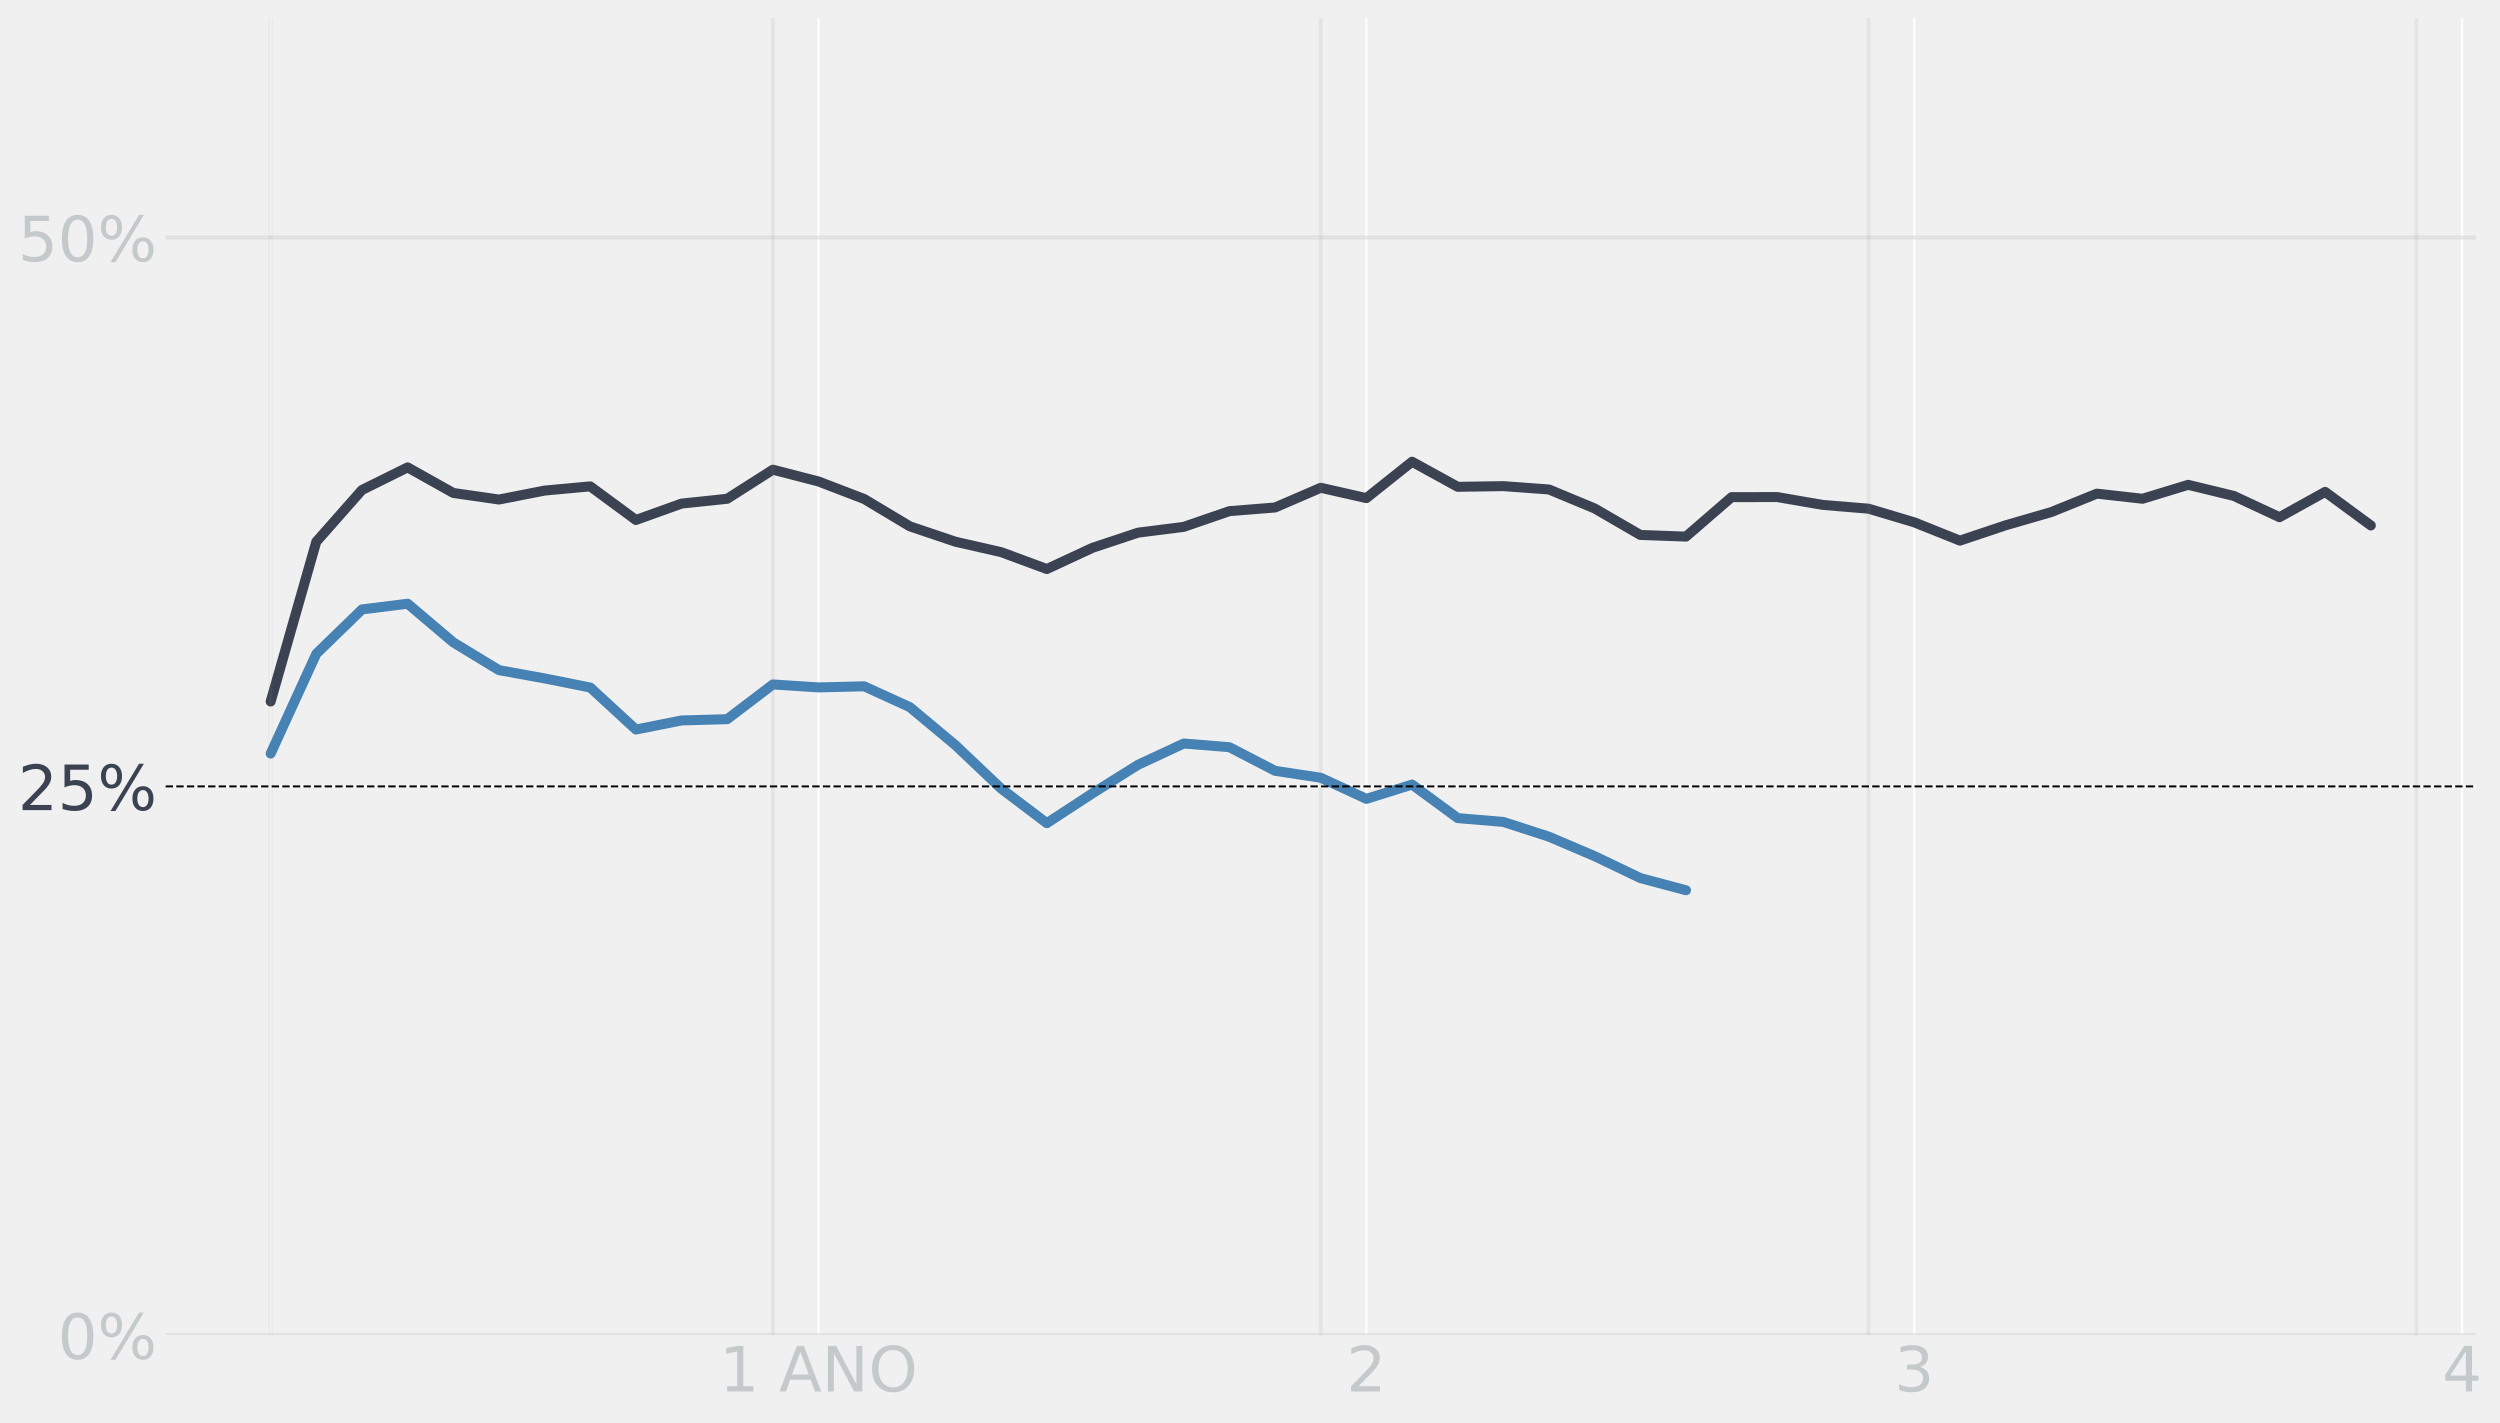
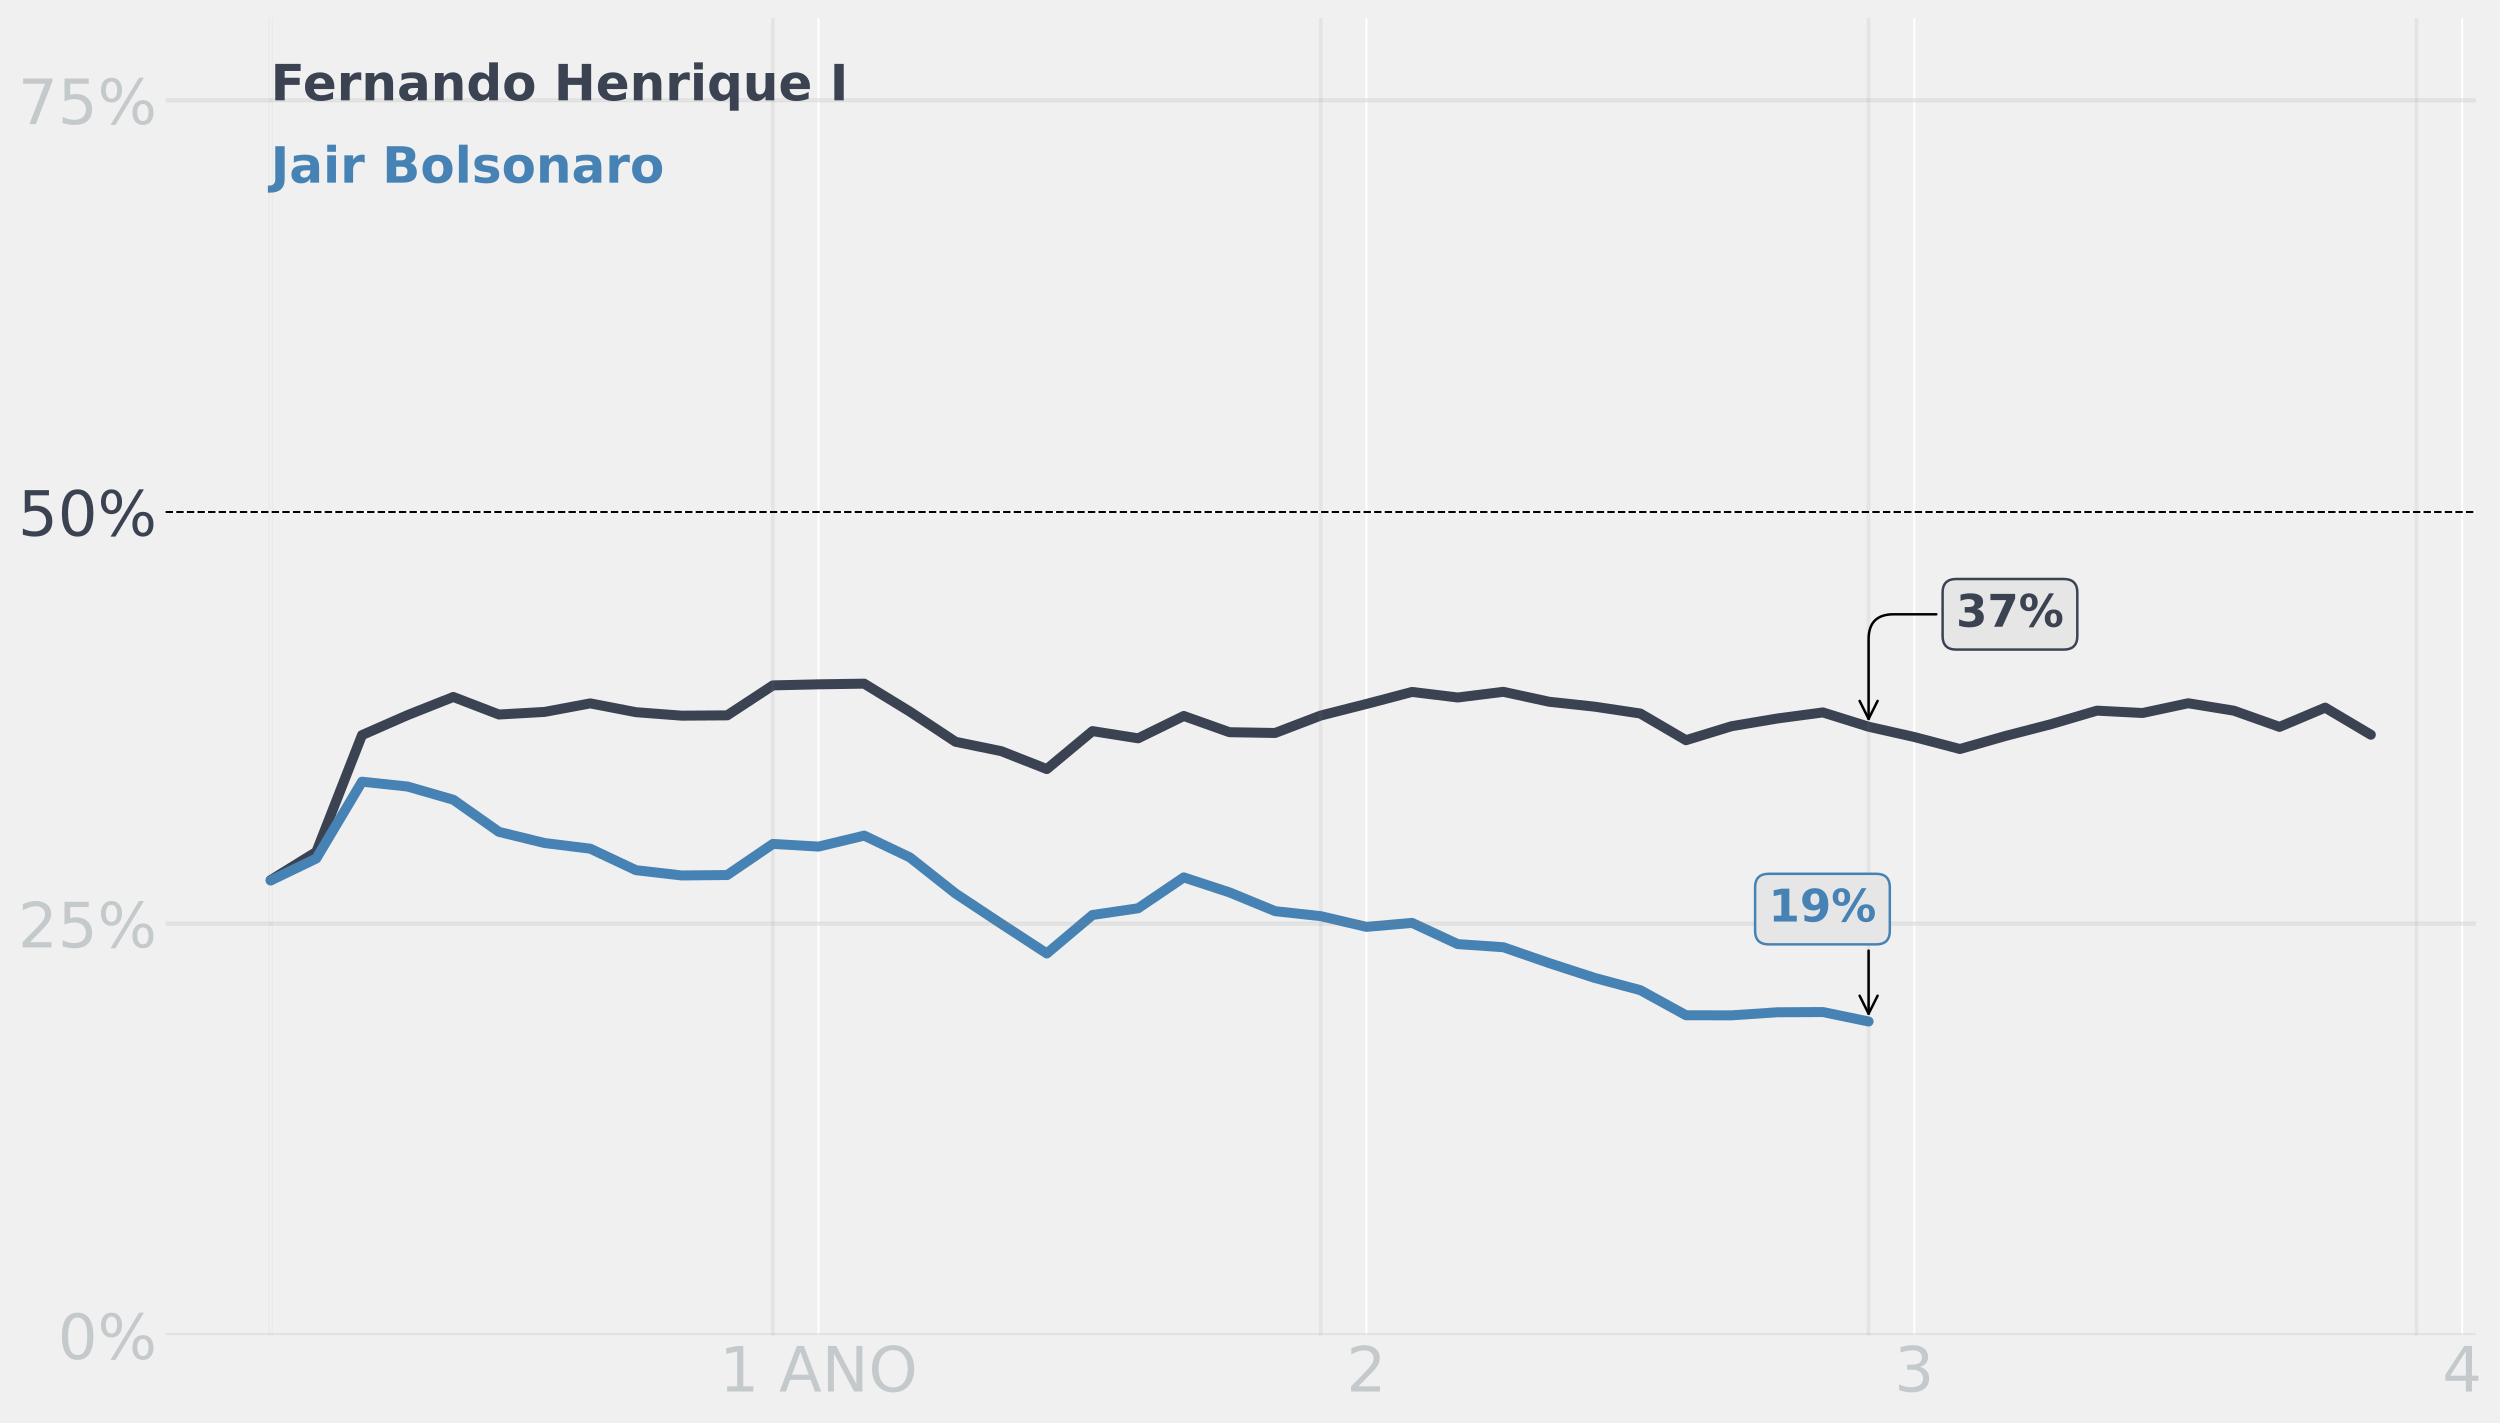
- <svg xmlns="http://www.w3.org/2000/svg" xmlns:xlink="http://www.w3.org/1999/xlink" height="568.995pt" version="1.1" viewBox="0 0 1000.035 568.995" width="1000.035pt">
+ <svg xmlns="http://www.w3.org/2000/svg" xmlns:xlink="http://www.w3.org/1999/xlink" height="568.995pt" version="1.1" viewBox="0 0 999.973 568.995" width="999.973pt">
  <defs>
    <style type="text/css">*{stroke-linecap:butt;stroke-linejoin:round;}</style>
  </defs>
  <g id="figure_1">
    <g id="patch_1">
-       <path d="M 0 568.995  L 1000.035 568.995  L 1000.035 0  L 0 0  z " style="fill:#f0f0f0;" />
+       <path d="M 0 568.995  L 999.973 568.995  L 999.973 0  L 0 0  z " style="fill:#f0f0f0;" />
    </g>
    <g id="axes_1">
      <g id="patch_2">
-         <path d="M 66.266 534.1  L 990.361 534.1  L 990.361 7.2  L 66.266 7.2  z " style="fill:#f0f0f0;" />
+         <path d="M 66.266 534.1  L 990.298 534.1  L 990.298 7.2  L 66.266 7.2  z " style="fill:#f0f0f0;" />
      </g>
      <g id="matplotlib.axis_1">
        <g id="xtick_1">
          <g id="line2d_1">
-             <path clip-path="url(#pd1af4a191b)" d="M 108.271 534.1  L 108.271 7.2  " style="fill:none;stroke:#ffffff;stroke-linecap:round;stroke-width:0.8;" />
+             <path clip-path="url(#pa9439031de)" d="M 108.268 534.1  L 108.268 7.2  " style="fill:none;stroke:#ffffff;stroke-linecap:round;stroke-width:0.8;" />
          </g>
          <g id="line2d_2" />
        </g>
        <g id="xtick_2">
          <g id="line2d_3">
-             <path clip-path="url(#pd1af4a191b)" d="M 327.423 534.1  L 327.423 7.2  " style="fill:none;stroke:#ffffff;stroke-linecap:round;stroke-width:0.8;" />
+             <path clip-path="url(#pa9439031de)" d="M 327.406 534.1  L 327.406 7.2  " style="fill:none;stroke:#ffffff;stroke-linecap:round;stroke-width:0.8;" />
          </g>
          <g id="line2d_4" />
          <g id="text_1">
-             <g style="fill:#c4c9cc;" transform="translate(287.7555 556.5961)scale(0.25 -0.25)">
-               <defs>
-                 <path d="M 794 531  L 1825 531  L 1825 4091  L 703 3866  L 703 4441  L 1819 4666  L 2450 4666  L 2450 531  L 3481 531  L 3481 0  L 794 0  L 794 531  z " id="DejaVuSans-31" transform="scale(0.015625)" />
-                 <path id="DejaVuSans-20" transform="scale(0.015625)" />
-                 <path d="M 2188 4044  L 1331 1722  L 3047 1722  L 2188 4044  z M 1831 4666  L 2547 4666  L 4325 0  L 3669 0  L 3244 1197  L 1141 1197  L 716 0  L 50 0  L 1831 4666  z " id="DejaVuSans-41" transform="scale(0.015625)" />
-                 <path d="M 628 4666  L 1478 4666  L 3547 763  L 3547 4666  L 4159 4666  L 4159 0  L 3309 0  L 1241 3903  L 1241 0  L 628 0  L 628 4666  z " id="DejaVuSans-4e" transform="scale(0.015625)" />
-                 <path d="M 2522 4238  Q 1834 4238 1429 3725  Q 1025 3213 1025 2328  Q 1025 1447 1429 934  Q 1834 422 2522 422  Q 3209 422 3611 934  Q 4013 1447 4013 2328  Q 4013 3213 3611 3725  Q 3209 4238 2522 4238  z M 2522 4750  Q 3503 4750 4090 4092  Q 4678 3434 4678 2328  Q 4678 1225 4090 567  Q 3503 -91 2522 -91  Q 1538 -91 948 565  Q 359 1222 359 2328  Q 359 3434 948 4092  Q 1538 4750 2522 4750  z " id="DejaVuSans-4f" transform="scale(0.015625)" />
-               </defs>
-               <use xlink:href="#DejaVuSans-31" />
-               <use x="63.623" xlink:href="#DejaVuSans-20" />
-               <use x="95.41" xlink:href="#DejaVuSans-41" />
-               <use x="163.818" xlink:href="#DejaVuSans-4e" />
-               <use x="238.623" xlink:href="#DejaVuSans-4f" />
+             <g style="fill:#c4c9cc;" transform="translate(287.7378 556.5961)scale(0.25 -0.25)">
+               <defs>
+                 <path d="M 12.406 8.297  L 28.516 8.297  L 28.516 63.922  L 10.984 60.406  L 10.984 69.391  L 28.422 72.906  L 38.281 72.906  L 38.281 8.297  L 54.391 8.297  L 54.391 0  L 12.406 0  z " id="DejaVuSans-49" />
+                 <path id="DejaVuSans-32" />
+                 <path d="M 34.188 63.188  L 20.797 26.906  L 47.609 26.906  z M 28.609 72.906  L 39.797 72.906  L 67.578 0  L 57.328 0  L 50.688 18.703  L 17.828 18.703  L 11.188 0  L 0.781 0  z " id="DejaVuSans-65" />
+                 <path d="M 9.812 72.906  L 23.094 72.906  L 55.422 11.922  L 55.422 72.906  L 64.984 72.906  L 64.984 0  L 51.703 0  L 19.391 60.984  L 19.391 0  L 9.812 0  z " id="DejaVuSans-78" />
+                 <path d="M 39.406 66.219  Q 28.656 66.219 22.328 58.203  Q 16.016 50.203 16.016 36.375  Q 16.016 22.609 22.328 14.594  Q 28.656 6.594 39.406 6.594  Q 50.141 6.594 56.422 14.594  Q 62.703 22.609 62.703 36.375  Q 62.703 50.203 56.422 58.203  Q 50.141 66.219 39.406 66.219  z M 39.406 74.219  Q 54.734 74.219 63.906 63.938  Q 73.094 53.656 73.094 36.375  Q 73.094 19.141 63.906 8.859  Q 54.734 -1.422 39.406 -1.422  Q 24.031 -1.422 14.812 8.828  Q 5.609 19.094 5.609 36.375  Q 5.609 53.656 14.812 63.938  Q 24.031 74.219 39.406 74.219  z " id="DejaVuSans-79" />
+               </defs>
+               <use xlink:href="#DejaVuSans-49" />
+               <use x="63.623" xlink:href="#DejaVuSans-32" />
+               <use x="95.41" xlink:href="#DejaVuSans-65" />
+               <use x="163.818" xlink:href="#DejaVuSans-78" />
+               <use x="238.623" xlink:href="#DejaVuSans-79" />
            </g>
          </g>
        </g>
        <g id="xtick_3">
          <g id="line2d_5">
-             <path clip-path="url(#pd1af4a191b)" d="M 546.576 534.1  L 546.576 7.2  " style="fill:none;stroke:#ffffff;stroke-linecap:round;stroke-width:0.8;" />
+             <path clip-path="url(#pa9439031de)" d="M 546.544 534.1  L 546.544 7.2  " style="fill:none;stroke:#ffffff;stroke-linecap:round;stroke-width:0.8;" />
          </g>
          <g id="line2d_6" />
          <g id="text_2">
-             <g style="fill:#c4c9cc;" transform="translate(538.6231 556.5961)scale(0.25 -0.25)">
-               <defs>
-                 <path d="M 1228 531  L 3431 531  L 3431 0  L 469 0  L 469 531  Q 828 903 1448 1529  Q 2069 2156 2228 2338  Q 2531 2678 2651 2914  Q 2772 3150 2772 3378  Q 2772 3750 2511 3984  Q 2250 4219 1831 4219  Q 1534 4219 1204 4116  Q 875 4013 500 3803  L 500 4441  Q 881 4594 1212 4672  Q 1544 4750 1819 4750  Q 2544 4750 2975 4387  Q 3406 4025 3406 3419  Q 3406 3131 3298 2873  Q 3191 2616 2906 2266  Q 2828 2175 2409 1742  Q 1991 1309 1228 531  z " id="DejaVuSans-32" transform="scale(0.015625)" />
-               </defs>
-               <use xlink:href="#DejaVuSans-32" />
+             <g style="fill:#c4c9cc;" transform="translate(538.5906 556.5961)scale(0.25 -0.25)">
+               <defs>
+                 <path d="M 19.188 8.297  L 53.609 8.297  L 53.609 0  L 7.328 0  L 7.328 8.297  Q 12.938 14.109 22.625 23.891  Q 32.328 33.688 34.812 36.531  Q 39.547 41.844 41.422 45.531  Q 43.312 49.219 43.312 52.781  Q 43.312 58.594 39.234 62.25  Q 35.156 65.922 28.609 65.922  Q 23.969 65.922 18.812 64.312  Q 13.672 62.703 7.812 59.422  L 7.812 69.391  Q 13.766 71.781 18.938 73  Q 24.125 74.219 28.422 74.219  Q 39.75 74.219 46.484 68.547  Q 53.219 62.891 53.219 53.422  Q 53.219 48.922 51.531 44.891  Q 49.859 40.875 45.406 35.406  Q 44.188 33.984 37.641 27.219  Q 31.109 20.453 19.188 8.297  z " id="DejaVuSans-50" />
+               </defs>
+               <use xlink:href="#DejaVuSans-50" />
            </g>
          </g>
        </g>
        <g id="xtick_4">
          <g id="line2d_7">
-             <path clip-path="url(#pd1af4a191b)" d="M 765.729 534.1  L 765.729 7.2  " style="fill:none;stroke:#ffffff;stroke-linecap:round;stroke-width:0.8;" />
+             <path clip-path="url(#pa9439031de)" d="M 765.682 534.1  L 765.682 7.2  " style="fill:none;stroke:#ffffff;stroke-linecap:round;stroke-width:0.8;" />
          </g>
          <g id="line2d_8" />
          <g id="text_3">
-             <g style="fill:#c4c9cc;" transform="translate(757.7758 556.5961)scale(0.25 -0.25)">
-               <defs>
-                 <path d="M 2597 2516  Q 3050 2419 3304 2112  Q 3559 1806 3559 1356  Q 3559 666 3084 287  Q 2609 -91 1734 -91  Q 1441 -91 1130 -33  Q 819 25 488 141  L 488 750  Q 750 597 1062 519  Q 1375 441 1716 441  Q 2309 441 2620 675  Q 2931 909 2931 1356  Q 2931 1769 2642 2001  Q 2353 2234 1838 2234  L 1294 2234  L 1294 2753  L 1863 2753  Q 2328 2753 2575 2939  Q 2822 3125 2822 3475  Q 2822 3834 2567 4026  Q 2313 4219 1838 4219  Q 1578 4219 1281 4162  Q 984 4106 628 3988  L 628 4550  Q 988 4650 1302 4700  Q 1616 4750 1894 4750  Q 2613 4750 3031 4423  Q 3450 4097 3450 3541  Q 3450 3153 3228 2886  Q 3006 2619 2597 2516  z " id="DejaVuSans-33" transform="scale(0.015625)" />
-               </defs>
-               <use xlink:href="#DejaVuSans-33" />
+             <g style="fill:#c4c9cc;" transform="translate(757.7285 556.5961)scale(0.25 -0.25)">
+               <defs>
+                 <path d="M 40.578 39.312  Q 47.656 37.797 51.625 33  Q 55.609 28.219 55.609 21.188  Q 55.609 10.406 48.188 4.484  Q 40.766 -1.422 27.094 -1.422  Q 22.516 -1.422 17.656 -0.516  Q 12.797 0.391 7.625 2.203  L 7.625 11.719  Q 11.719 9.328 16.594 8.109  Q 21.484 6.891 26.812 6.891  Q 36.078 6.891 40.938 10.547  Q 45.797 14.203 45.797 21.188  Q 45.797 27.641 41.281 31.266  Q 36.766 34.906 28.719 34.906  L 20.219 34.906  L 20.219 43.016  L 29.109 43.016  Q 36.375 43.016 40.234 45.922  Q 44.094 48.828 44.094 54.297  Q 44.094 59.906 40.109 62.906  Q 36.141 65.922 28.719 65.922  Q 24.656 65.922 20.016 65.031  Q 15.375 64.156 9.812 62.312  L 9.812 71.094  Q 15.438 72.656 20.344 73.438  Q 25.25 74.219 29.594 74.219  Q 40.828 74.219 47.359 69.109  Q 53.906 64.016 53.906 55.328  Q 53.906 49.266 50.438 45.094  Q 46.969 40.922 40.578 39.312  z " id="DejaVuSans-51" />
+               </defs>
+               <use xlink:href="#DejaVuSans-51" />
            </g>
          </g>
        </g>
        <g id="xtick_5">
          <g id="line2d_9">
-             <path clip-path="url(#pd1af4a191b)" d="M 984.882 534.1  L 984.882 7.2  " style="fill:none;stroke:#ffffff;stroke-linecap:round;stroke-width:0.8;" />
+             <path clip-path="url(#pa9439031de)" d="M 984.82 534.1  L 984.82 7.2  " style="fill:none;stroke:#ffffff;stroke-linecap:round;stroke-width:0.8;" />
          </g>
          <g id="line2d_10" />
          <g id="text_4">
-             <g style="fill:#c4c9cc;" transform="translate(976.9286 556.5961)scale(0.25 -0.25)">
-               <defs>
-                 <path d="M 2419 4116  L 825 1625  L 2419 1625  L 2419 4116  z M 2253 4666  L 3047 4666  L 3047 1625  L 3713 1625  L 3713 1100  L 3047 1100  L 3047 0  L 2419 0  L 2419 1100  L 313 1100  L 313 1709  L 2253 4666  z " id="DejaVuSans-34" transform="scale(0.015625)" />
-               </defs>
-               <use xlink:href="#DejaVuSans-34" />
+             <g style="fill:#c4c9cc;" transform="translate(976.8665 556.5961)scale(0.25 -0.25)">
+               <defs>
+                 <path d="M 37.797 64.312  L 12.891 25.391  L 37.797 25.391  z M 35.203 72.906  L 47.609 72.906  L 47.609 25.391  L 58.016 25.391  L 58.016 17.188  L 47.609 17.188  L 47.609 0  L 37.797 0  L 37.797 17.188  L 4.891 17.188  L 4.891 26.703  z " id="DejaVuSans-52" />
+               </defs>
+               <use xlink:href="#DejaVuSans-52" />
            </g>
          </g>
        </g>
      </g>
      <g id="matplotlib.axis_2">
        <g id="ytick_1">
          <g id="line2d_11">
-             <path clip-path="url(#pd1af4a191b)" d="M 66.266 534.1  L 990.361 534.1  " style="fill:none;stroke:#ffffff;stroke-linecap:round;stroke-width:0.8;" />
+             <path clip-path="url(#pa9439031de)" d="M 66.266 534.1  L 990.298 534.1  " style="fill:none;stroke:#ffffff;stroke-linecap:round;stroke-width:0.8;" />
          </g>
          <g id="line2d_12" />
          <g id="text_5">
            <g style="fill:#c4c9cc;" transform="translate(23.10625 543.598)scale(0.25 -0.25)">
              <defs>
-                 <path d="M 2034 4250  Q 1547 4250 1301 3770  Q 1056 3291 1056 2328  Q 1056 1369 1301 889  Q 1547 409 2034 409  Q 2525 409 2770 889  Q 3016 1369 3016 2328  Q 3016 3291 2770 3770  Q 2525 4250 2034 4250  z M 2034 4750  Q 2819 4750 3233 4129  Q 3647 3509 3647 2328  Q 3647 1150 3233 529  Q 2819 -91 2034 -91  Q 1250 -91 836 529  Q 422 1150 422 2328  Q 422 3509 836 4129  Q 1250 4750 2034 4750  z " id="DejaVuSans-30" transform="scale(0.015625)" />
-                 <path d="M 4653 2053  Q 4381 2053 4226 1822  Q 4072 1591 4072 1178  Q 4072 772 4226 539  Q 4381 306 4653 306  Q 4919 306 5073 539  Q 5228 772 5228 1178  Q 5228 1588 5073 1820  Q 4919 2053 4653 2053  z M 4653 2450  Q 5147 2450 5437 2106  Q 5728 1763 5728 1178  Q 5728 594 5436 251  Q 5144 -91 4653 -91  Q 4153 -91 3862 251  Q 3572 594 3572 1178  Q 3572 1766 3864 2108  Q 4156 2450 4653 2450  z M 1428 4353  Q 1159 4353 1004 4120  Q 850 3888 850 3481  Q 850 3069 1003 2837  Q 1156 2606 1428 2606  Q 1700 2606 1854 2837  Q 2009 3069 2009 3481  Q 2009 3884 1853 4118  Q 1697 4353 1428 4353  z M 4250 4750  L 4750 4750  L 1831 -91  L 1331 -91  L 4250 4750  z M 1428 4750  Q 1922 4750 2215 4408  Q 2509 4066 2509 3481  Q 2509 2891 2217 2550  Q 1925 2209 1428 2209  Q 931 2209 642 2551  Q 353 2894 353 3481  Q 353 4063 643 4406  Q 934 4750 1428 4750  z " id="DejaVuSans-25" transform="scale(0.015625)" />
-               </defs>
-               <use xlink:href="#DejaVuSans-30" />
-               <use x="63.623" xlink:href="#DejaVuSans-25" />
+                 <path d="M 31.781 66.406  Q 24.172 66.406 20.328 58.906  Q 16.5 51.422 16.5 36.375  Q 16.5 21.391 20.328 13.891  Q 24.172 6.391 31.781 6.391  Q 39.453 6.391 43.281 13.891  Q 47.125 21.391 47.125 36.375  Q 47.125 51.422 43.281 58.906  Q 39.453 66.406 31.781 66.406  z M 31.781 74.219  Q 44.047 74.219 50.516 64.516  Q 56.984 54.828 56.984 36.375  Q 56.984 17.969 50.516 8.266  Q 44.047 -1.422 31.781 -1.422  Q 19.531 -1.422 13.062 8.266  Q 6.594 17.969 6.594 36.375  Q 6.594 54.828 13.062 64.516  Q 19.531 74.219 31.781 74.219  z " id="DejaVuSans-48" />
+                 <path d="M 72.703 32.078  Q 68.453 32.078 66.031 28.469  Q 63.625 24.859 63.625 18.406  Q 63.625 12.062 66.031 8.422  Q 68.453 4.781 72.703 4.781  Q 76.859 4.781 79.266 8.422  Q 81.688 12.062 81.688 18.406  Q 81.688 24.812 79.266 28.438  Q 76.859 32.078 72.703 32.078  z M 72.703 38.281  Q 80.422 38.281 84.953 32.906  Q 89.5 27.547 89.5 18.406  Q 89.5 9.281 84.938 3.922  Q 80.375 -1.422 72.703 -1.422  Q 64.891 -1.422 60.344 3.922  Q 55.812 9.281 55.812 18.406  Q 55.812 27.594 60.375 32.938  Q 64.938 38.281 72.703 38.281  z M 22.312 68.016  Q 18.109 68.016 15.688 64.375  Q 13.281 60.75 13.281 54.391  Q 13.281 47.953 15.672 44.328  Q 18.062 40.719 22.312 40.719  Q 26.562 40.719 28.969 44.328  Q 31.391 47.953 31.391 54.391  Q 31.391 60.688 28.953 64.344  Q 26.516 68.016 22.312 68.016  z M 66.406 74.219  L 74.219 74.219  L 28.609 -1.422  L 20.797 -1.422  z M 22.312 74.219  Q 30.031 74.219 34.609 68.875  Q 39.203 63.531 39.203 54.391  Q 39.203 45.172 34.641 39.844  Q 30.078 34.516 22.312 34.516  Q 14.547 34.516 10.031 39.859  Q 5.516 45.219 5.516 54.391  Q 5.516 63.484 10.047 68.844  Q 14.594 74.219 22.312 74.219  z " id="DejaVuSans-37" />
+               </defs>
+               <use xlink:href="#DejaVuSans-48" />
+               <use x="63.623" xlink:href="#DejaVuSans-37" />
            </g>
          </g>
        </g>
        <g id="ytick_2">
          <g id="line2d_13">
-             <path clip-path="url(#pd1af4a191b)" d="M 66.266 314.558  L 990.361 314.558  " style="fill:none;stroke:#ffffff;stroke-linecap:round;stroke-width:0.8;" />
+             <path clip-path="url(#pa9439031de)" d="M 66.266 369.444  L 990.298 369.444  " style="fill:none;stroke:#ffffff;stroke-linecap:round;stroke-width:0.8;" />
          </g>
          <g id="line2d_14" />
          <g id="text_6">
-             <g style="fill:#3b4252;" transform="translate(7.2 324.0564)scale(0.25 -0.25)">
-               <defs>
-                 <path d="M 691 4666  L 3169 4666  L 3169 4134  L 1269 4134  L 1269 2991  Q 1406 3038 1543 3061  Q 1681 3084 1819 3084  Q 2600 3084 3056 2656  Q 3513 2228 3513 1497  Q 3513 744 3044 326  Q 2575 -91 1722 -91  Q 1428 -91 1123 -41  Q 819 9 494 109  L 494 744  Q 775 591 1075 516  Q 1375 441 1709 441  Q 2250 441 2565 725  Q 2881 1009 2881 1497  Q 2881 1984 2565 2268  Q 2250 2553 1709 2553  Q 1456 2553 1204 2497  Q 953 2441 691 2322  L 691 4666  z " id="DejaVuSans-35" transform="scale(0.015625)" />
-               </defs>
-               <use xlink:href="#DejaVuSans-32" />
-               <use x="63.623" xlink:href="#DejaVuSans-35" />
-               <use x="127.246" xlink:href="#DejaVuSans-25" />
+             <g style="fill:#c4c9cc;" transform="translate(7.2 378.9418)scale(0.25 -0.25)">
+               <defs>
+                 <path d="M 10.797 72.906  L 49.516 72.906  L 49.516 64.594  L 19.828 64.594  L 19.828 46.734  Q 21.969 47.469 24.109 47.828  Q 26.266 48.188 28.422 48.188  Q 40.625 48.188 47.75 41.5  Q 54.891 34.812 54.891 23.391  Q 54.891 11.625 47.562 5.094  Q 40.234 -1.422 26.906 -1.422  Q 22.312 -1.422 17.547 -0.641  Q 12.797 0.141 7.719 1.703  L 7.719 11.625  Q 12.109 9.234 16.797 8.062  Q 21.484 6.891 26.703 6.891  Q 35.156 6.891 40.078 11.328  Q 45.016 15.766 45.016 23.391  Q 45.016 31 40.078 35.438  Q 35.156 39.891 26.703 39.891  Q 22.75 39.891 18.812 39.016  Q 14.891 38.141 10.797 36.281  z " id="DejaVuSans-53" />
+               </defs>
+               <use xlink:href="#DejaVuSans-50" />
+               <use x="63.623" xlink:href="#DejaVuSans-53" />
+               <use x="127.246" xlink:href="#DejaVuSans-37" />
            </g>
          </g>
        </g>
        <g id="ytick_3">
          <g id="line2d_15">
-             <path clip-path="url(#pd1af4a191b)" d="M 66.266 95.017  L 990.361 95.017  " style="fill:none;stroke:#ffffff;stroke-linecap:round;stroke-width:0.8;" />
+             <path clip-path="url(#pa9439031de)" d="M 66.266 204.787  L 990.298 204.787  " style="fill:none;stroke:#ffffff;stroke-linecap:round;stroke-width:0.8;" />
          </g>
          <g id="line2d_16" />
          <g id="text_7">
-             <g style="fill:#c4c9cc;" transform="translate(7.2 104.5147)scale(0.25 -0.25)">
-               <use xlink:href="#DejaVuSans-35" />
-               <use x="63.623" xlink:href="#DejaVuSans-30" />
-               <use x="127.246" xlink:href="#DejaVuSans-25" />
-             </g>
-           </g>
-         </g>
-       </g>
-       <g id="line2d_17">
-         <path clip-path="url(#pd1af4a191b)" d="M 108.271 280.613  L 126.533 216.686  L 144.796 195.998  L 163.059 186.957  L 181.322 197.192  L 199.584 199.823  L 217.847 196.238  L 236.11 194.55  L 254.373 208.004  L 272.635 201.439  L 290.898 199.519  L 309.161 187.875  L 327.423 192.6  L 345.686 199.6  L 363.949 210.543  L 382.212 216.701  L 400.474 220.866  L 418.737 227.62  L 437 219.135  L 455.263 213.07  L 473.525 210.751  L 491.788 204.464  L 510.051 203.002  L 528.313 195.117  L 546.576 199.254  L 564.839 184.691  L 583.102 194.73  L 601.364 194.46  L 619.627 195.798  L 637.89 203.395  L 656.153 213.985  L 674.415 214.646  L 692.678 198.857  L 710.941 198.839  L 729.203 201.979  L 747.466 203.482  L 765.729 208.943  L 783.992 216.258  L 802.254 210.139  L 820.517 204.845  L 838.78 197.463  L 857.043 199.511  L 875.305 193.937  L 893.568 198.38  L 911.831 206.886  L 930.094 196.761  L 948.356 210.185  " style="fill:none;stroke:#3b4252;stroke-linecap:round;stroke-width:4;" />
-       </g>
-       <g id="line2d_18">
-         <path clip-path="url(#pd1af4a191b)" d="M 108.271 301.429  L 126.533 261.517  L 144.796 243.779  L 163.059 241.494  L 181.322 256.962  L 199.584 268.065  L 217.847 271.376  L 236.11 275.016  L 254.373 291.822  L 272.635 288.187  L 290.898 287.68  L 309.161 273.789  L 327.423 274.971  L 345.686 274.534  L 363.949 282.872  L 382.212 298.105  L 400.474 315.444  L 418.737 329.282  L 437 317.349  L 455.263 305.916  L 473.525 297.416  L 491.788 298.891  L 510.051 308.345  L 528.313 311.112  L 546.576 319.555  L 564.839 313.836  L 583.102 327.26  L 601.364 328.778  L 619.627 334.707  L 637.89 342.494  L 656.153 351.238  L 674.415 356.112  " style="fill:none;stroke:#4682b4;stroke-linecap:round;stroke-width:4;" />
+             <g style="fill:#3b4252;" transform="translate(7.2 214.2855)scale(0.25 -0.25)">
+               <use xlink:href="#DejaVuSans-53" />
+               <use x="63.623" xlink:href="#DejaVuSans-48" />
+               <use x="127.246" xlink:href="#DejaVuSans-37" />
+             </g>
+           </g>
+         </g>
+         <g id="ytick_4">
+           <g id="line2d_17">
+             <path clip-path="url(#pa9439031de)" d="M 66.266 40.131  L 990.298 40.131  " style="fill:none;stroke:#ffffff;stroke-linecap:round;stroke-width:0.8;" />
+           </g>
+           <g id="line2d_18" />
+           <g id="text_8">
+             <g style="fill:#c4c9cc;" transform="translate(7.2 49.6293)scale(0.25 -0.25)">
+               <defs>
+                 <path d="M 8.203 72.906  L 55.078 72.906  L 55.078 68.703  L 28.609 0  L 18.312 0  L 43.219 64.594  L 8.203 64.594  z " id="DejaVuSans-55" />
+               </defs>
+               <use xlink:href="#DejaVuSans-55" />
+               <use x="63.623" xlink:href="#DejaVuSans-53" />
+               <use x="127.246" xlink:href="#DejaVuSans-37" />
+             </g>
+           </g>
+         </g>
      </g>
      <g id="line2d_19">
-         <path clip-path="url(#pd1af4a191b)" d="M 108.271 534.1  L 108.271 7.2  " style="fill:none;stroke:#808080;stroke-linecap:round;stroke-opacity:0.1;stroke-width:1.5;" />
+         <path clip-path="url(#pa9439031de)" d="M 108.268 352.036  L 126.529 340.741  L 144.791 294.039  L 163.052 286.023  L 181.314 278.779  L 199.575 285.8  L 217.837 284.758  L 236.098 281.344  L 254.36 284.865  L 272.621 286.258  L 290.883 286.136  L 309.144 274.149  L 327.406 273.722  L 345.667 273.457  L 363.929 284.631  L 382.19 296.707  L 400.452 300.444  L 418.713 307.623  L 436.975 292.428  L 455.236 295.318  L 473.498 286.38  L 491.759 292.871  L 510.021 293.184  L 528.282 286.207  L 546.544 281.577  L 564.805 276.766  L 583.067 278.99  L 601.328 276.719  L 619.59 280.683  L 637.851 282.658  L 656.113 285.395  L 674.374 296.071  L 692.636 290.473  L 710.897 287.392  L 729.159 284.961  L 747.42 290.676  L 765.682 294.793  L 783.943 299.596  L 802.205 294.37  L 820.466 289.643  L 838.728 284.252  L 856.989 285.194  L 875.251 281.29  L 893.512 284.263  L 911.774 290.745  L 930.035 283.048  L 948.297 293.88  " style="fill:none;stroke:#3b4252;stroke-linecap:round;stroke-width:4;" />
      </g>
      <g id="line2d_20">
-         <path clip-path="url(#pd1af4a191b)" d="M 309.161 534.1  L 309.161 7.2  " style="fill:none;stroke:#808080;stroke-linecap:round;stroke-opacity:0.1;stroke-width:1.5;" />
+         <path clip-path="url(#pa9439031de)" d="M 108.268 352.189  L 126.529 343.369  L 144.791 312.673  L 163.052 314.613  L 181.314 319.886  L 199.575 332.744  L 217.837 337.208  L 236.098 339.462  L 254.36 348.062  L 272.621 350.171  L 290.883 350.005  L 309.144 337.564  L 327.406 338.628  L 345.667 334.238  L 363.929 342.949  L 382.19 357.384  L 400.452 369.47  L 418.713 381.377  L 436.975 365.983  L 455.236 363.3  L 473.498 350.946  L 491.759 356.944  L 510.021 364.448  L 528.282 366.454  L 546.544 370.739  L 564.805 369.147  L 583.067 377.633  L 601.328 378.884  L 619.59 385.214  L 637.851 391.155  L 656.113 396.064  L 674.374 406.088  L 692.636 406.125  L 710.897 404.898  L 729.159 404.806  L 747.42 408.594  " style="fill:none;stroke:#4682b4;stroke-linecap:round;stroke-width:4;" />
      </g>
      <g id="line2d_21">
-         <path clip-path="url(#pd1af4a191b)" d="M 528.313 534.1  L 528.313 7.2  " style="fill:none;stroke:#808080;stroke-linecap:round;stroke-opacity:0.1;stroke-width:1.5;" />
+         <path clip-path="url(#pa9439031de)" d="M 108.268 534.1  L 108.268 7.2  " style="fill:none;stroke:#808080;stroke-linecap:round;stroke-opacity:0.1;stroke-width:1.5;" />
      </g>
      <g id="line2d_22">
-         <path clip-path="url(#pd1af4a191b)" d="M 747.466 534.1  L 747.466 7.2  " style="fill:none;stroke:#808080;stroke-linecap:round;stroke-opacity:0.1;stroke-width:1.5;" />
+         <path clip-path="url(#pa9439031de)" d="M 309.144 534.1  L 309.144 7.2  " style="fill:none;stroke:#808080;stroke-linecap:round;stroke-opacity:0.1;stroke-width:1.5;" />
      </g>
      <g id="line2d_23">
-         <path clip-path="url(#pd1af4a191b)" d="M 966.619 534.1  L 966.619 7.2  " style="fill:none;stroke:#808080;stroke-linecap:round;stroke-opacity:0.1;stroke-width:1.5;" />
+         <path clip-path="url(#pa9439031de)" d="M 528.282 534.1  L 528.282 7.2  " style="fill:none;stroke:#808080;stroke-linecap:round;stroke-opacity:0.1;stroke-width:1.5;" />
      </g>
      <g id="line2d_24">
-         <path clip-path="url(#pd1af4a191b)" d="M 66.266 534.1  L 990.361 534.1  " style="fill:none;stroke:#808080;stroke-linecap:round;stroke-opacity:0.2;stroke-width:1.5;" />
+         <path clip-path="url(#pa9439031de)" d="M 747.42 534.1  L 747.42 7.2  " style="fill:none;stroke:#808080;stroke-linecap:round;stroke-opacity:0.1;stroke-width:1.5;" />
      </g>
      <g id="line2d_25">
-         <path clip-path="url(#pd1af4a191b)" d="M 66.266 314.558  L 990.361 314.558  " style="fill:none;stroke:#000000;stroke-dasharray:2.96,1.28;stroke-dashoffset:0;stroke-width:0.8;" />
+         <path clip-path="url(#pa9439031de)" d="M 966.558 534.1  L 966.558 7.2  " style="fill:none;stroke:#808080;stroke-linecap:round;stroke-opacity:0.1;stroke-width:1.5;" />
      </g>
      <g id="line2d_26">
-         <path clip-path="url(#pd1af4a191b)" d="M 66.266 95.017  L 990.361 95.017  " style="fill:none;stroke:#808080;stroke-linecap:round;stroke-opacity:0.2;stroke-width:1.5;" />
+         <path clip-path="url(#pa9439031de)" d="M 66.266 534.1  L 990.298 534.1  " style="fill:none;stroke:#808080;stroke-linecap:round;stroke-opacity:0.2;stroke-width:1.5;" />
+       </g>
+       <g id="line2d_27">
+         <path clip-path="url(#pa9439031de)" d="M 66.266 369.444  L 990.298 369.444  " style="fill:none;stroke:#808080;stroke-linecap:round;stroke-opacity:0.2;stroke-width:1.5;" />
+       </g>
+       <g id="line2d_28">
+         <path clip-path="url(#pa9439031de)" d="M 66.266 204.787  L 990.298 204.787  " style="fill:none;stroke:#000000;stroke-dasharray:2.96,1.28;stroke-dashoffset:0;stroke-width:0.8;" />
+       </g>
+       <g id="line2d_29">
+         <path clip-path="url(#pa9439031de)" d="M 66.266 40.131  L 990.298 40.131  " style="fill:none;stroke:#808080;stroke-linecap:round;stroke-opacity:0.2;stroke-width:1.5;" />
+       </g>
+       <g id="text_9">
+         <g style="fill:#4682b4;" transform="translate(108.2678 73.0625)scale(0.2 -0.2)">
+           <defs>
+             <path d="M 9.188 72.906  L 27.984 72.906  L 27.984 7.078  Q 27.984 -6.547 20.578 -13.281  Q 13.188 -20.016 -1.812 -20.016  L -5.609 -20.016  L -5.609 -5.812  L -2.688 -5.812  Q 3.172 -5.812 6.172 -2.531  Q 9.188 0.734 9.188 7.078  z " id="DejaVuSans-Bold-74" />
+             <path d="M 32.906 24.609  Q 27.438 24.609 24.672 22.75  Q 21.922 20.906 21.922 17.281  Q 21.922 13.969 24.141 12.078  Q 26.375 10.203 30.328 10.203  Q 35.25 10.203 38.625 13.734  Q 42 17.281 42 22.609  L 42 24.609  z M 59.625 31.203  L 59.625 0  L 42 0  L 42 8.109  Q 38.484 3.125 34.078 0.844  Q 29.688 -1.422 23.391 -1.422  Q 14.891 -1.422 9.594 3.531  Q 4.297 8.5 4.297 16.406  Q 4.297 26.031 10.906 30.516  Q 17.531 35.016 31.688 35.016  L 42 35.016  L 42 36.375  Q 42 40.531 38.719 42.453  Q 35.453 44.391 28.516 44.391  Q 22.906 44.391 18.062 43.266  Q 13.234 42.141 9.078 39.891  L 9.078 53.219  Q 14.703 54.594 20.359 55.297  Q 26.031 56 31.688 56  Q 46.484 56 53.047 50.172  Q 59.625 44.344 59.625 31.203  z " id="DejaVuSans-Bold-97" />
+             <path d="M 8.406 54.688  L 25.875 54.688  L 25.875 0  L 8.406 0  z M 8.406 75.984  L 25.875 75.984  L 25.875 61.719  L 8.406 61.719  z " id="DejaVuSans-Bold-105" />
+             <path d="M 49.031 39.797  Q 46.734 40.875 44.453 41.375  Q 42.188 41.891 39.891 41.891  Q 33.156 41.891 29.516 37.562  Q 25.875 33.25 25.875 25.203  L 25.875 0  L 8.406 0  L 8.406 54.688  L 25.875 54.688  L 25.875 45.703  Q 29.25 51.078 33.609 53.531  Q 37.984 56 44.094 56  Q 44.969 56 45.984 55.922  Q 47.016 55.859 48.969 55.609  z " id="DejaVuSans-Bold-114" />
+             <path id="DejaVuSans-Bold-32" />
+             <path d="M 38.375 44.672  Q 42.828 44.672 45.109 46.625  Q 47.406 48.578 47.406 52.391  Q 47.406 56.156 45.109 58.125  Q 42.828 60.109 38.375 60.109  L 27.984 60.109  L 27.984 44.672  z M 39.016 12.797  Q 44.672 12.797 47.531 15.188  Q 50.391 17.578 50.391 22.406  Q 50.391 27.156 47.562 29.516  Q 44.734 31.891 39.016 31.891  L 27.984 31.891  L 27.984 12.797  z M 56.5 39.016  Q 62.547 37.25 65.859 32.516  Q 69.188 27.781 69.188 20.906  Q 69.188 10.359 62.062 5.172  Q 54.938 0 40.375 0  L 9.188 0  L 9.188 72.906  L 37.406 72.906  Q 52.594 72.906 59.406 68.312  Q 66.219 63.719 66.219 53.609  Q 66.219 48.297 63.719 44.562  Q 61.234 40.828 56.5 39.016  z " id="DejaVuSans-Bold-66" />
+             <path d="M 34.422 43.5  Q 28.609 43.5 25.562 39.328  Q 22.516 35.156 22.516 27.297  Q 22.516 19.438 25.562 15.25  Q 28.609 11.078 34.422 11.078  Q 40.141 11.078 43.156 15.25  Q 46.188 19.438 46.188 27.297  Q 46.188 35.156 43.156 39.328  Q 40.141 43.5 34.422 43.5  z M 34.422 56  Q 48.531 56 56.469 48.375  Q 64.406 40.766 64.406 27.297  Q 64.406 13.812 56.469 6.188  Q 48.531 -1.422 34.422 -1.422  Q 20.266 -1.422 12.281 6.188  Q 4.297 13.812 4.297 27.297  Q 4.297 40.766 12.281 48.375  Q 20.266 56 34.422 56  z " id="DejaVuSans-Bold-111" />
+             <path d="M 8.406 75.984  L 25.875 75.984  L 25.875 0  L 8.406 0  z " id="DejaVuSans-Bold-108" />
+             <path d="M 51.125 52.984  L 51.125 39.703  Q 45.516 42.047 40.281 43.219  Q 35.062 44.391 30.422 44.391  Q 25.438 44.391 23.016 43.141  Q 20.609 41.891 20.609 39.312  Q 20.609 37.203 22.438 36.078  Q 24.266 34.969 29 34.422  L 32.078 33.984  Q 45.516 32.281 50.141 28.375  Q 54.781 24.469 54.781 16.109  Q 54.781 7.375 48.328 2.969  Q 41.891 -1.422 29.109 -1.422  Q 23.688 -1.422 17.891 -0.562  Q 12.109 0.297 6 2  L 6 15.281  Q 11.234 12.75 16.719 11.469  Q 22.219 10.203 27.875 10.203  Q 33.016 10.203 35.594 11.609  Q 38.188 13.031 38.188 15.828  Q 38.188 18.172 36.406 19.312  Q 34.625 20.453 29.297 21.094  L 26.219 21.484  Q 14.547 22.953 9.859 26.906  Q 5.172 30.859 5.172 38.922  Q 5.172 47.609 11.125 51.797  Q 17.094 56 29.391 56  Q 34.234 56 39.547 55.266  Q 44.875 54.547 51.125 52.984  z " id="DejaVuSans-Bold-115" />
+             <path d="M 63.375 33.297  L 63.375 0  L 45.797 0  L 45.797 5.422  L 45.797 25.484  Q 45.797 32.562 45.484 35.25  Q 45.172 37.938 44.391 39.203  Q 43.359 40.922 41.594 41.875  Q 39.844 42.828 37.594 42.828  Q 32.125 42.828 29 38.594  Q 25.875 34.375 25.875 26.906  L 25.875 0  L 8.406 0  L 8.406 54.688  L 25.875 54.688  L 25.875 46.688  Q 29.828 51.469 34.266 53.734  Q 38.719 56 44.094 56  Q 53.562 56 58.469 50.188  Q 63.375 44.391 63.375 33.297  z " id="DejaVuSans-Bold-110" />
+           </defs>
+           <use xlink:href="#DejaVuSans-Bold-74" />
+           <use x="37.207" xlink:href="#DejaVuSans-Bold-97" />
+           <use x="104.688" xlink:href="#DejaVuSans-Bold-105" />
+           <use x="138.965" xlink:href="#DejaVuSans-Bold-114" />
+           <use x="188.281" xlink:href="#DejaVuSans-Bold-32" />
+           <use x="223.096" xlink:href="#DejaVuSans-Bold-66" />
+           <use x="299.316" xlink:href="#DejaVuSans-Bold-111" />
+           <use x="368.018" xlink:href="#DejaVuSans-Bold-108" />
+           <use x="402.295" xlink:href="#DejaVuSans-Bold-115" />
+           <use x="461.816" xlink:href="#DejaVuSans-Bold-111" />
+           <use x="530.518" xlink:href="#DejaVuSans-Bold-110" />
+           <use x="601.709" xlink:href="#DejaVuSans-Bold-97" />
+           <use x="669.189" xlink:href="#DejaVuSans-Bold-114" />
+           <use x="718.506" xlink:href="#DejaVuSans-Bold-111" />
+         </g>
+       </g>
+       <g id="text_10">
+         <g style="fill:#3b4252;" transform="translate(108.2678 40.13125)scale(0.2 -0.2)">
+           <defs>
+             <path d="M 9.188 72.906  L 59.906 72.906  L 59.906 58.688  L 27.984 58.688  L 27.984 45.125  L 58.016 45.125  L 58.016 30.906  L 27.984 30.906  L 27.984 0  L 9.188 0  z " id="DejaVuSans-Bold-70" />
+             <path d="M 62.984 27.484  L 62.984 22.516  L 22.125 22.516  Q 22.75 16.359 26.562 13.281  Q 30.375 10.203 37.203 10.203  Q 42.719 10.203 48.5 11.844  Q 54.297 13.484 60.406 16.797  L 60.406 3.328  Q 54.203 0.984 48 -0.219  Q 41.797 -1.422 35.594 -1.422  Q 20.75 -1.422 12.516 6.125  Q 4.297 13.672 4.297 27.297  Q 4.297 40.672 12.375 48.328  Q 20.453 56 34.625 56  Q 47.516 56 55.25 48.234  Q 62.984 40.484 62.984 27.484  z M 45.016 33.297  Q 45.016 38.281 42.109 41.328  Q 39.203 44.391 34.516 44.391  Q 29.438 44.391 26.266 41.531  Q 23.094 38.672 22.312 33.297  z " id="DejaVuSans-Bold-101" />
+             <path d="M 45.609 46.688  L 45.609 75.984  L 63.188 75.984  L 63.188 0  L 45.609 0  L 45.609 7.906  Q 42 3.078 37.641 0.828  Q 33.297 -1.422 27.594 -1.422  Q 17.484 -1.422 10.984 6.609  Q 4.5 14.656 4.5 27.297  Q 4.5 39.938 10.984 47.969  Q 17.484 56 27.594 56  Q 33.25 56 37.625 53.734  Q 42 51.469 45.609 46.688  z M 34.078 11.281  Q 39.703 11.281 42.656 15.375  Q 45.609 19.484 45.609 27.297  Q 45.609 35.109 42.656 39.203  Q 39.703 43.312 34.078 43.312  Q 28.516 43.312 25.562 39.203  Q 22.609 35.109 22.609 27.297  Q 22.609 19.484 25.562 15.375  Q 28.516 11.281 34.078 11.281  z " id="DejaVuSans-Bold-100" />
+             <path d="M 9.188 72.906  L 27.984 72.906  L 27.984 45.125  L 55.719 45.125  L 55.719 72.906  L 74.516 72.906  L 74.516 0  L 55.719 0  L 55.719 30.906  L 27.984 30.906  L 27.984 0  L 9.188 0  z " id="DejaVuSans-Bold-72" />
+             <path d="M 34.078 43.312  Q 28.516 43.312 25.562 39.203  Q 22.609 35.109 22.609 27.297  Q 22.609 19.484 25.562 15.375  Q 28.516 11.281 34.078 11.281  Q 39.703 11.281 42.656 15.375  Q 45.609 19.484 45.609 27.297  Q 45.609 35.109 42.656 39.203  Q 39.703 43.312 34.078 43.312  z M 45.609 7.906  Q 42 3.078 37.641 0.828  Q 33.297 -1.422 27.594 -1.422  Q 17.484 -1.422 10.984 6.609  Q 4.5 14.656 4.5 27.297  Q 4.5 39.938 10.984 47.922  Q 17.484 55.906 27.594 55.906  Q 33.297 55.906 37.641 53.656  Q 42 51.422 45.609 46.578  L 45.609 54.688  L 63.188 54.688  L 63.188 -20.797  L 45.609 -20.797  z " id="DejaVuSans-Bold-113" />
+             <path d="M 7.812 21.297  L 7.812 54.688  L 25.391 54.688  L 25.391 49.219  Q 25.391 44.781 25.344 38.062  Q 25.297 31.344 25.297 29.109  Q 25.297 22.516 25.641 19.609  Q 25.984 16.703 26.812 15.375  Q 27.875 13.672 29.609 12.734  Q 31.344 11.812 33.594 11.812  Q 39.062 11.812 42.188 16.016  Q 45.312 20.219 45.312 27.688  L 45.312 54.688  L 62.797 54.688  L 62.797 0  L 45.312 0  L 45.312 7.906  Q 41.359 3.125 36.938 0.844  Q 32.516 -1.422 27.203 -1.422  Q 17.719 -1.422 12.766 4.391  Q 7.812 10.203 7.812 21.297  z " id="DejaVuSans-Bold-117" />
+             <path d="M 9.188 72.906  L 27.984 72.906  L 27.984 0  L 9.188 0  z " id="DejaVuSans-Bold-73" />
+           </defs>
+           <use xlink:href="#DejaVuSans-Bold-70" />
+           <use x="64.311" xlink:href="#DejaVuSans-Bold-101" />
+           <use x="132.133" xlink:href="#DejaVuSans-Bold-114" />
+           <use x="181.449" xlink:href="#DejaVuSans-Bold-110" />
+           <use x="252.641" xlink:href="#DejaVuSans-Bold-97" />
+           <use x="320.121" xlink:href="#DejaVuSans-Bold-110" />
+           <use x="391.312" xlink:href="#DejaVuSans-Bold-100" />
+           <use x="462.895" xlink:href="#DejaVuSans-Bold-111" />
+           <use x="531.596" xlink:href="#DejaVuSans-Bold-32" />
+           <use x="566.41" xlink:href="#DejaVuSans-Bold-72" />
+           <use x="650.102" xlink:href="#DejaVuSans-Bold-101" />
+           <use x="717.924" xlink:href="#DejaVuSans-Bold-110" />
+           <use x="789.115" xlink:href="#DejaVuSans-Bold-114" />
+           <use x="838.432" xlink:href="#DejaVuSans-Bold-105" />
+           <use x="872.709" xlink:href="#DejaVuSans-Bold-113" />
+           <use x="944.291" xlink:href="#DejaVuSans-Bold-117" />
+           <use x="1015.482" xlink:href="#DejaVuSans-Bold-101" />
+           <use x="1083.305" xlink:href="#DejaVuSans-Bold-32" />
+           <use x="1118.119" xlink:href="#DejaVuSans-Bold-73" />
+         </g>
+       </g>
+       <g id="patch_3">
+         <path d="M 774.518 245.71  L 757.42 245.71  Q 747.42 245.71 747.42 255.71  L 747.42 287.557  " style="fill:none;stroke:#000000;stroke-linecap:round;" />
+         <path d="M 751.02 280.357  L 747.42 287.557  L 743.82 280.357  " style="fill:none;stroke:#000000;stroke-linecap:round;" />
+       </g>
+       <g id="text_11">
+         <g id="patch_4">
+           <path d="M 782.42 259.82  L 825.505 259.82  Q 830.905 259.82 830.905 254.42  L 830.905 236.999  Q 830.905 231.599 825.505 231.599  L 782.42 231.599  Q 777.02 231.599 777.02 236.999  L 777.02 254.42  Q 777.02 259.82 782.42 259.82  z " style="fill:#e6e6e6;stroke:#3b4252;stroke-linejoin:miter;" />
+         </g>
+         <g style="fill:#3b4252;" transform="translate(782.4202 250.6765)scale(0.18 -0.18)">
+           <defs>
+             <path d="M 46.578 39.312  Q 53.953 37.406 57.781 32.688  Q 61.625 27.984 61.625 20.703  Q 61.625 9.859 53.312 4.219  Q 45.016 -1.422 29.109 -1.422  Q 23.484 -1.422 17.844 -0.516  Q 12.203 0.391 6.688 2.203  L 6.688 16.703  Q 11.969 14.062 17.156 12.719  Q 22.359 11.375 27.391 11.375  Q 34.859 11.375 38.844 13.953  Q 42.828 16.547 42.828 21.391  Q 42.828 26.375 38.75 28.938  Q 34.672 31.5 26.703 31.5  L 19.188 31.5  L 19.188 43.609  L 27.094 43.609  Q 34.188 43.609 37.641 45.828  Q 41.109 48.047 41.109 52.594  Q 41.109 56.781 37.734 59.078  Q 34.375 61.375 28.219 61.375  Q 23.688 61.375 19.047 60.344  Q 14.406 59.328 9.812 57.328  L 9.812 71.094  Q 15.375 72.656 20.844 73.438  Q 26.312 74.219 31.594 74.219  Q 45.797 74.219 52.844 69.547  Q 59.906 64.891 59.906 55.516  Q 59.906 49.125 56.531 45.047  Q 53.172 40.969 46.578 39.312  z " id="DejaVuSans-Bold-51" />
+             <path d="M 6.688 72.906  L 61.625 72.906  L 61.625 62.312  L 33.203 0  L 14.891 0  L 41.797 59.078  L 6.688 59.078  z " id="DejaVuSans-Bold-55" />
+             <path d="M 77.484 30.078  Q 74.031 30.078 72.125 27.078  Q 70.219 24.078 70.219 18.5  Q 70.219 12.891 72.094 9.891  Q 73.969 6.891 77.484 6.891  Q 81 6.891 82.859 9.891  Q 84.719 12.891 84.719 18.5  Q 84.719 24.078 82.828 27.078  Q 80.953 30.078 77.484 30.078  z M 77.484 38.281  Q 86.578 38.281 91.797 33  Q 97.016 27.734 97.016 18.5  Q 97.016 9.281 91.797 3.922  Q 86.578 -1.422 77.484 -1.422  Q 68.406 -1.422 63.156 3.922  Q 57.906 9.281 57.906 18.5  Q 57.906 27.688 63.156 32.984  Q 68.406 38.281 77.484 38.281  z M 32.719 -1.422  L 21.922 -1.422  L 67.484 74.219  L 78.328 74.219  z M 22.703 74.219  Q 31.781 74.219 36.984 68.922  Q 42.188 63.625 42.188 54.391  Q 42.188 45.172 36.984 39.844  Q 31.781 34.516 22.703 34.516  Q 13.625 34.516 8.422 39.844  Q 3.219 45.172 3.219 54.391  Q 3.219 63.625 8.422 68.922  Q 13.625 74.219 22.703 74.219  z M 22.703 66.016  Q 19.188 66.016 17.281 62.984  Q 15.375 59.969 15.375 54.391  Q 15.375 48.781 17.281 45.719  Q 19.188 42.672 22.703 42.672  Q 26.219 42.672 28.094 45.719  Q 29.984 48.781 29.984 54.391  Q 29.984 59.969 28.078 62.984  Q 26.172 66.016 22.703 66.016  z " id="DejaVuSans-Bold-37" />
+           </defs>
+           <use xlink:href="#DejaVuSans-Bold-51" />
+           <use x="69.58" xlink:href="#DejaVuSans-Bold-55" />
+           <use x="139.16" xlink:href="#DejaVuSans-Bold-37" />
+         </g>
+       </g>
+       <g id="patch_5">
+         <path d="M 747.42 380.238  L 747.42 405.479  " style="fill:none;stroke:#000000;stroke-linecap:round;" />
+         <path d="M 751.02 398.279  L 747.42 405.479  L 743.82 398.279  " style="fill:none;stroke:#000000;stroke-linecap:round;" />
+       </g>
+       <g id="text_12">
+         <g id="patch_6">
+           <path d="M 707.42 377.737  L 750.505 377.737  Q 755.905 377.737 755.905 372.337  L 755.905 354.917  Q 755.905 349.517 750.505 349.517  L 707.42 349.517  Q 702.02 349.517 702.02 354.917  L 702.02 372.337  Q 702.02 377.737 707.42 377.737  z " style="fill:#e6e6e6;stroke:#4682b4;stroke-linejoin:miter;" />
+         </g>
+         <g style="fill:#4682b4;" transform="translate(707.4202 368.5938)scale(0.18 -0.18)">
+           <defs>
+             <path d="M 11.719 12.984  L 28.328 12.984  L 28.328 60.109  L 11.281 56.594  L 11.281 69.391  L 28.219 72.906  L 46.094 72.906  L 46.094 12.984  L 62.703 12.984  L 62.703 0  L 11.719 0  z " id="DejaVuSans-Bold-49" />
+             <path d="M 10.016 1.609  L 10.016 15.094  Q 14.5 12.984 18.594 11.938  Q 22.703 10.891 26.703 10.891  Q 35.109 10.891 39.797 15.547  Q 44.484 20.219 45.312 29.391  Q 42 26.953 38.234 25.734  Q 34.469 24.516 30.078 24.516  Q 18.891 24.516 12.031 31.031  Q 5.172 37.547 5.172 48.188  Q 5.172 59.969 12.812 67.047  Q 20.453 74.125 33.297 74.125  Q 47.562 74.125 55.375 64.5  Q 63.188 54.891 63.188 37.312  Q 63.188 19.234 54.047 8.906  Q 44.922 -1.422 29 -1.422  Q 23.875 -1.422 19.188 -0.656  Q 14.5 0.094 10.016 1.609  z M 33.203 36.719  Q 38.141 36.719 40.625 39.906  Q 43.109 43.109 43.109 49.516  Q 43.109 55.859 40.625 59.078  Q 38.141 62.312 33.203 62.312  Q 28.266 62.312 25.781 59.078  Q 23.297 55.859 23.297 49.516  Q 23.297 43.109 25.781 39.906  Q 28.266 36.719 33.203 36.719  z " id="DejaVuSans-Bold-57" />
+           </defs>
+           <use xlink:href="#DejaVuSans-Bold-49" />
+           <use x="69.58" xlink:href="#DejaVuSans-Bold-57" />
+           <use x="139.16" xlink:href="#DejaVuSans-Bold-37" />
+         </g>
      </g>
    </g>
  </g>
  <defs>
-     <clipPath id="pd1af4a191b">
-       <rect height="526.9" width="924.094" x="66.266" y="7.2" />
+     <clipPath id="pa9439031de">
+       <rect height="526.9" width="924.032" x="66.266" y="7.2" />
    </clipPath>
  </defs>
</svg>
